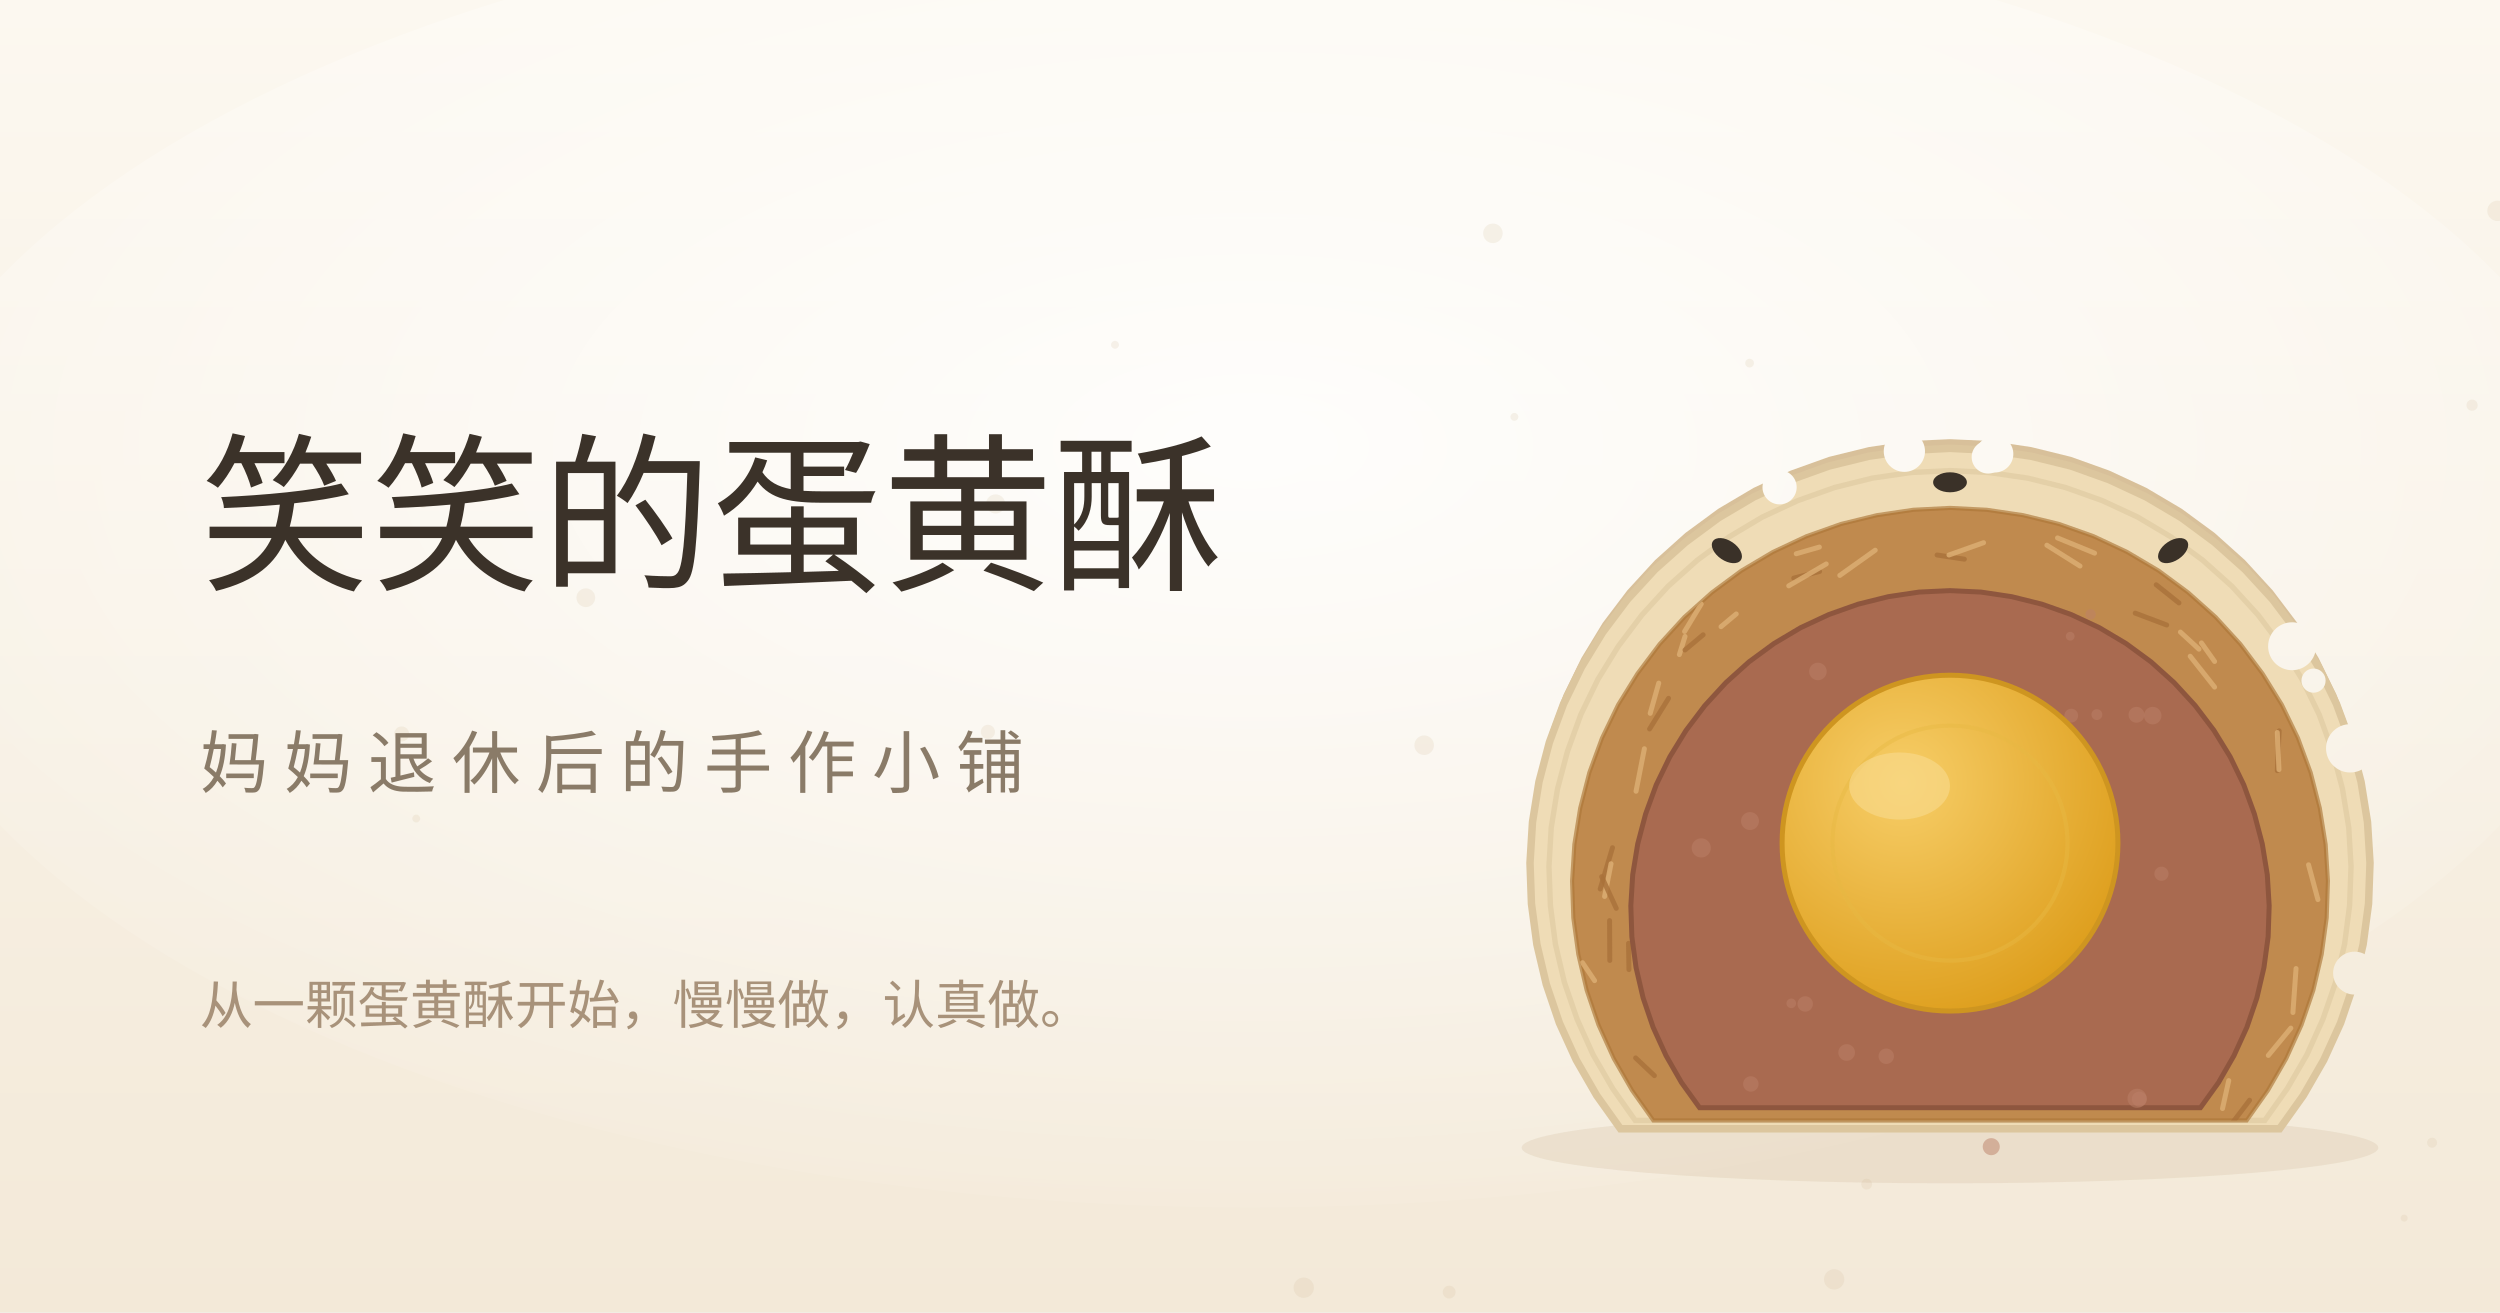
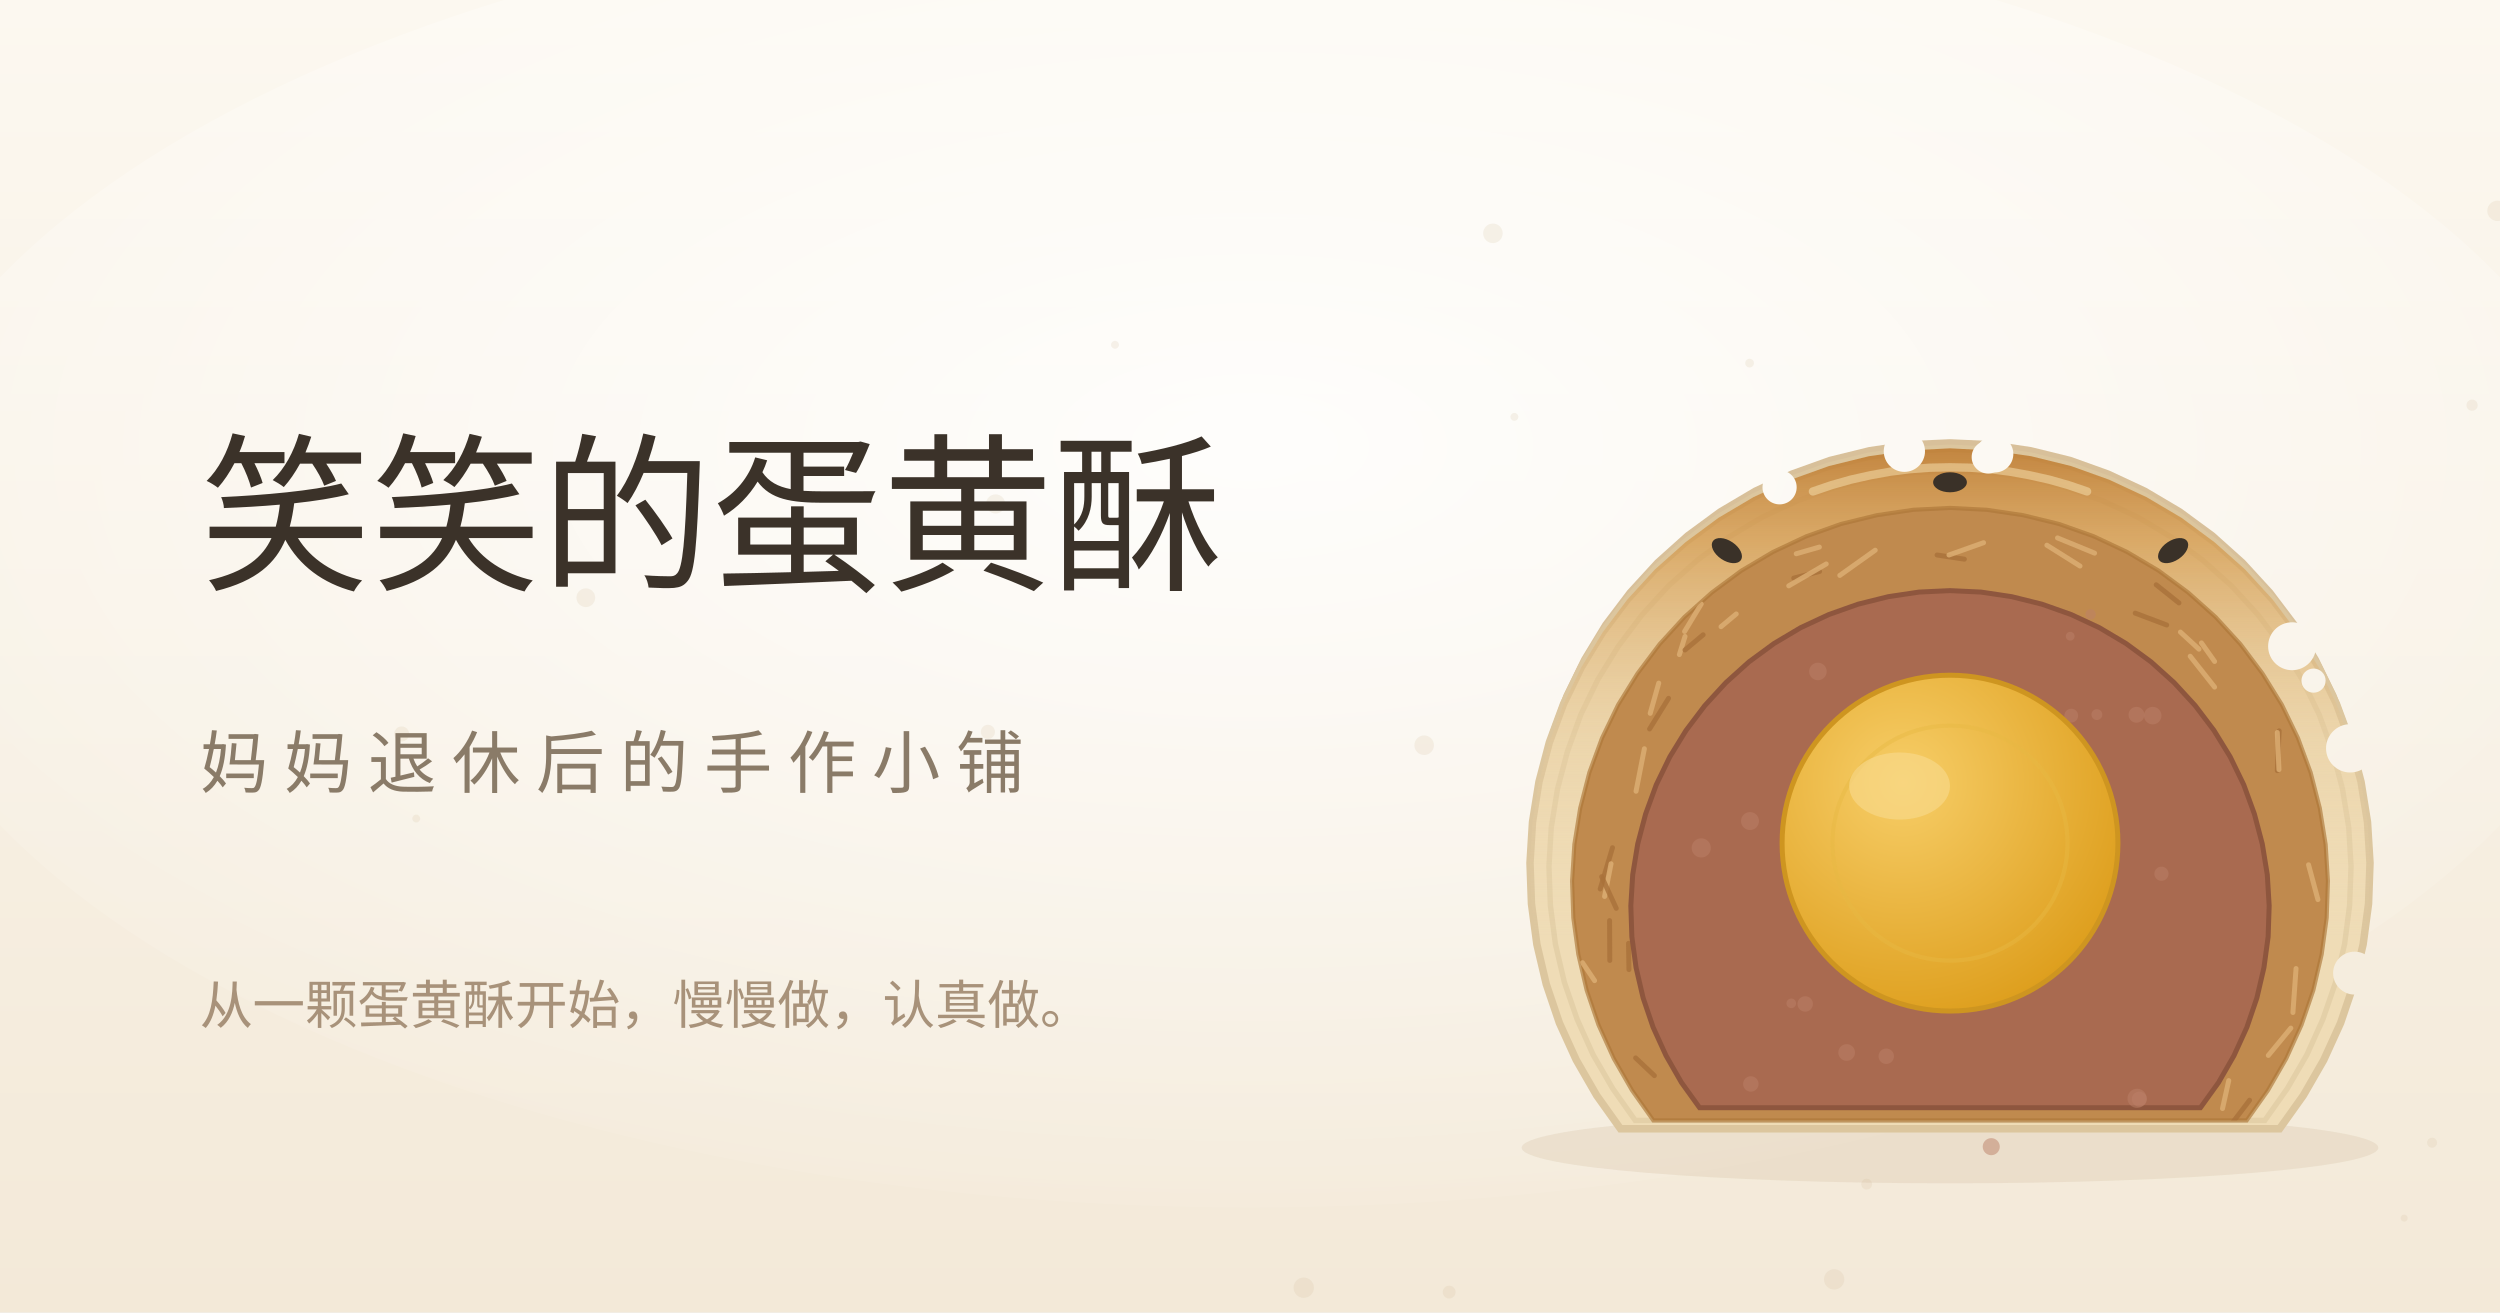
<svg xmlns="http://www.w3.org/2000/svg" viewBox="0 0 1200 630" width="1200" height="630" role="img" aria-label="占位图">
  <defs>
    <linearGradient id="bg" x1="0" y1="0" x2="0" y2="1">
      <stop offset="0" stop-color="#FCF8F0" />
      <stop offset="1" stop-color="#F3E9D8" />
    </linearGradient>
    <radialGradient id="glow" cx="50%" cy="42%" r="62%">
      <stop offset="0" stop-color="#FFFFFF" stop-opacity="0.85" />
      <stop offset="1" stop-color="#FFFFFF" stop-opacity="0" />
    </radialGradient>
    <radialGradient id="yolk" cx="36%" cy="32%" r="72%">
      <stop offset="0" stop-color="#F7CE68" />
      <stop offset="1" stop-color="#DE9F1E" />
    </radialGradient>
    <radialGradient id="wash" cx="40%" cy="34%" r="70%">
      <stop offset="0" stop-color="#E9BE84" stop-opacity="0.95" />
      <stop offset="1" stop-color="#D9A75E" stop-opacity="0.75" />
    </radialGradient>
  </defs>
  <rect width="1200" height="630" fill="url(#bg)" />
  <ellipse cx="600" cy="264.6" rx="660" ry="315" fill="url(#glow)" />
  <circle cx="209.3" cy="267.2" r="2.8" fill="#C9B48F" opacity="0.16" />
  <circle cx="281.2" cy="286.9" r="4.5" fill="#C9B48F" opacity="0.16" />
  <circle cx="683.6" cy="357.7" r="4.7" fill="#C9B48F" opacity="0.16" />
  <circle cx="716.6" cy="112" r="4.7" fill="#C9B48F" opacity="0.16" />
  <circle cx="880.1" cy="442.4" r="2.7" fill="#C9B48F" opacity="0.16" />
  <circle cx="474.2" cy="351.3" r="3.4" fill="#C9B48F" opacity="0.16" />
  <circle cx="1198.8" cy="101.2" r="4.9" fill="#C9B48F" opacity="0.16" />
  <circle cx="1154" cy="584.7" r="1.7" fill="#C9B48F" opacity="0.16" />
  <circle cx="839.8" cy="174.3" r="2.1" fill="#C9B48F" opacity="0.16" />
  <circle cx="756.1" cy="392.4" r="4.1" fill="#C9B48F" opacity="0.16" />
  <circle cx="203" cy="241.5" r="2.3" fill="#C9B48F" opacity="0.16" />
  <circle cx="880.4" cy="614.1" r="4.9" fill="#C9B48F" opacity="0.16" />
  <circle cx="888.4" cy="512.8" r="3.2" fill="#C9B48F" opacity="0.16" />
  <circle cx="726.9" cy="200.1" r="1.9" fill="#C9B48F" opacity="0.16" />
  <circle cx="896" cy="568.4" r="2.6" fill="#C9B48F" opacity="0.16" />
  <circle cx="695.6" cy="620.2" r="3.1" fill="#C9B48F" opacity="0.16" />
  <circle cx="625.8" cy="618.1" r="4.9" fill="#C9B48F" opacity="0.16" />
  <circle cx="1186.6" cy="194.5" r="2.7" fill="#C9B48F" opacity="0.16" />
  <circle cx="477.9" cy="241.9" r="4.6" fill="#C9B48F" opacity="0.16" />
  <circle cx="199.8" cy="392.9" r="1.9" fill="#C9B48F" opacity="0.16" />
  <circle cx="852.2" cy="280" r="2.8" fill="#C9B48F" opacity="0.16" />
  <circle cx="535.2" cy="165.5" r="1.9" fill="#C9B48F" opacity="0.16" />
  <circle cx="948.7" cy="312.2" r="3.9" fill="#C9B48F" opacity="0.16" />
  <circle cx="192.8" cy="352.3" r="3.6" fill="#C9B48F" opacity="0.16" />
  <circle cx="1167.4" cy="548.5" r="2.4" fill="#C9B48F" opacity="0.16" />
  <circle cx="772.6" cy="533.3" r="1.6" fill="#C9B48F" opacity="0.16" />
  <g>
    <g>
      <defs>
        <mask id="nib-936-542-202" maskUnits="userSpaceOnUse" x="653.8" y="118.4" width="564.5" height="564.5">
          <rect x="653.8" y="118.4" width="564.5" height="564.5" fill="#fff" />
          <circle cx="854.2" cy="233.9" r="8.2" fill="#000" />
          <circle cx="954.3" cy="219.4" r="7.9" fill="#000" />
          <circle cx="957.5" cy="217.9" r="8.9" fill="#000" />
          <circle cx="1110.5" cy="326.7" r="5.8" fill="#000" />
          <circle cx="1100.2" cy="310.2" r="11.5" fill="#000" />
          <circle cx="1128.1" cy="359.2" r="11.6" fill="#000" />
          <circle cx="914.1" cy="216.6" r="9.9" fill="#000" />
          <circle cx="1130.2" cy="467.1" r="10.3" fill="#000" />
        </mask>
      </defs>
      <ellipse cx="936" cy="550.9" rx="205.6" ry="17.1" fill="#B79B73" opacity="0.16" />
      <g mask="url(#nib-936-542-202)">
        <path d="M 777.8 537.4 L 766.4 521.4 L 756.6 504.4 L 748.5 486.5 L 742.2 467.9 L 737.7 448.8 L 735.1 429.4 L 734.4 409.8 L 735.6 390.2 L 738.7 370.8 L 743.7 351.8 L 750.5 333.4 L 759.1 315.8 L 769.3 299 L 781.1 283.4 L 794.4 268.9 L 809 255.8 L 824.8 244.2 L 841.7 234.2 L 859.5 225.9 L 877.9 219.3 L 897 214.6 L 916.4 211.7 L 936 210.8 L 955.6 211.7 L 975 214.6 L 994.1 219.3 L 1012.5 225.9 L 1030.3 234.2 L 1047.2 244.2 L 1063 255.8 L 1077.6 268.9 L 1090.9 283.4 L 1102.7 299 L 1112.9 315.8 L 1121.5 333.4 L 1128.3 351.8 L 1133.3 370.8 L 1136.4 390.2 L 1137.6 409.8 L 1136.9 429.4 L 1134.3 448.8 L 1129.8 467.9 L 1123.5 486.5 L 1115.4 504.4 L 1105.6 521.4 L 1094.2 537.4 Z" fill="#D8C09A" />
        <path d="M 777.8 541.8 L 766.4 525.8 L 756.6 508.8 L 748.5 491 L 742.2 472.4 L 737.7 453.3 L 735.1 433.8 L 734.4 414.2 L 735.6 394.6 L 738.7 375.3 L 743.7 356.3 L 750.5 337.9 L 759.1 320.2 L 769.3 303.5 L 781.1 287.8 L 794.4 273.3 L 809 260.3 L 824.8 248.6 L 841.7 238.6 L 859.5 230.3 L 877.9 223.7 L 897 219 L 916.4 216.2 L 936 215.2 L 955.6 216.2 L 975 219 L 994.1 223.7 L 1012.5 230.3 L 1030.3 238.6 L 1047.2 248.6 L 1063 260.3 L 1077.6 273.3 L 1090.9 287.8 L 1102.7 303.5 L 1112.9 320.2 L 1121.5 337.9 L 1128.3 356.3 L 1133.3 375.3 L 1136.4 394.6 L 1137.6 414.2 L 1136.9 433.8 L 1134.3 453.3 L 1129.8 472.4 L 1123.5 491 L 1115.4 508.8 L 1105.6 525.8 L 1094.2 541.8 Z" fill="#EFDCB6" stroke="#DCC69E" stroke-width="3.6" />
        <path d="M 784.9 537.8 L 774.1 522.5 L 764.7 506.3 L 757 489.2 L 750.9 471.5 L 746.6 453.2 L 744.2 434.7 L 743.5 415.9 L 744.6 397.2 L 747.6 378.7 L 752.4 360.6 L 758.8 343 L 767 326.1 L 776.8 310.2 L 788.1 295.2 L 800.7 281.4 L 814.7 268.9 L 829.8 257.8 L 845.9 248.2 L 862.9 240.3 L 880.6 234 L 898.7 229.5 L 917.3 226.8 L 936 225.9 L 954.7 226.8 L 973.3 229.5 L 991.4 234 L 1009.1 240.3 L 1026.1 248.2 L 1042.2 257.8 L 1057.3 268.9 L 1071.3 281.4 L 1083.9 295.2 L 1095.2 310.2 L 1105 326.1 L 1113.2 343 L 1119.6 360.6 L 1124.4 378.7 L 1127.4 397.2 L 1128.5 415.9 L 1127.8 434.7 L 1125.4 453.2 L 1121.1 471.5 L 1115 489.2 L 1107.3 506.3 L 1097.9 522.5 L 1087.1 537.8 Z" fill="none" stroke="#E4D0A8" stroke-width="2.6" />
+         <linearGradient id="wash-936-542-202" gradientUnits="userSpaceOnUse" x1="0" y1="215.2" x2="0" y2="541.8">
+           <stop offset="0" stop-color="#BE7C33" stop-opacity="0.9" />
+           <stop offset="0.14" stop-color="#D2974A" stop-opacity="0.72" />
+           <stop offset="0.42" stop-color="#E6C795" stop-opacity="0.34" />
+           <stop offset="0.72" stop-color="#EFDCB6" stop-opacity="0" />
+         </linearGradient>
+         <path d="M 777.8 541.8 L 766.4 525.8 L 756.6 508.8 L 748.5 491 L 742.2 472.4 L 737.7 453.3 L 735.1 433.8 L 734.4 414.2 L 735.6 394.6 L 738.7 375.3 L 743.7 356.3 L 750.5 337.9 L 759.1 320.2 L 769.3 303.5 L 781.1 287.8 L 794.4 273.3 L 809 260.3 L 824.8 248.6 L 841.7 238.6 L 859.5 230.3 L 877.9 223.7 L 897 219 L 916.4 216.2 L 936 215.2 L 955.6 216.2 L 975 219 L 994.1 223.7 L 1012.5 230.3 L 1030.3 238.6 L 1047.2 248.6 L 1063 260.3 L 1077.6 273.3 L 1090.9 287.8 L 1102.7 303.5 L 1112.9 320.2 L 1121.5 337.9 L 1128.3 356.3 L 1133.3 375.3 L 1136.4 394.6 L 1137.6 414.2 L 1136.9 433.8 L 1134.3 453.3 L 1129.8 472.4 L 1123.5 491 L 1115.4 508.8 L 1105.6 525.8 L 1094.2 541.8 Z" fill="url(#wash-936-542-202)" />
+         <path d="M 870.2 235.9 L 879.3 232.8 L 888.5 230.2 L 897.9 228.1 L 907.3 226.4 L 916.8 225.2 L 926.4 224.5 L 936 224.3 L 945.6 224.5 L 955.2 225.2 L 964.7 226.4 L 974.1 228.1 L 983.5 230.2 L 992.7 232.8 L 1001.8 235.9" fill="none" stroke="#F7E3B4" stroke-width="4" stroke-linecap="round" opacity="0.5" />
        <clipPath id="floss-936-542-202">
          <path d="M 793.6 537.8 L 783.4 523.4 L 774.6 508.1 L 767.3 492 L 761.6 475.3 L 757.6 458.1 L 755.2 440.6 L 754.6 422.9 L 755.7 405.3 L 758.5 387.9 L 762.9 370.8 L 769 354.2 L 776.7 338.3 L 786 323.3 L 796.6 309.2 L 808.5 296.2 L 821.7 284.4 L 835.9 273.9 L 851.1 264.9 L 867.1 257.4 L 883.7 251.5 L 900.9 247.3 L 918.4 244.7 L 936 243.8 L 953.6 244.7 L 971.1 247.3 L 988.3 251.5 L 1004.9 257.4 L 1020.9 264.9 L 1036.1 273.9 L 1050.3 284.4 L 1063.5 296.2 L 1075.4 309.2 L 1086 323.3 L 1095.3 338.3 L 1103 354.2 L 1109.1 370.8 L 1113.5 387.9 L 1116.3 405.3 L 1117.4 422.9 L 1116.8 440.6 L 1114.4 458.1 L 1110.4 475.3 L 1104.7 492 L 1097.4 508.1 L 1088.6 523.4 L 1078.4 537.8 Z" />
        </clipPath>
        <path d="M 793.6 537.8 L 783.4 523.4 L 774.6 508.1 L 767.3 492 L 761.6 475.3 L 757.6 458.1 L 755.2 440.6 L 754.6 422.9 L 755.7 405.3 L 758.5 387.9 L 762.9 370.8 L 769 354.2 L 776.7 338.3 L 786 323.3 L 796.6 309.2 L 808.5 296.2 L 821.7 284.4 L 835.9 273.9 L 851.1 264.9 L 867.1 257.4 L 883.7 251.5 L 900.9 247.3 L 918.4 244.7 L 936 243.8 L 953.6 244.7 L 971.1 247.3 L 988.3 251.5 L 1004.9 257.4 L 1020.9 264.9 L 1036.1 273.9 L 1050.3 284.4 L 1063.5 296.2 L 1075.4 309.2 L 1086 323.3 L 1095.3 338.3 L 1103 354.2 L 1109.1 370.8 L 1113.5 387.9 L 1116.3 405.3 L 1117.4 422.9 L 1116.8 440.6 L 1114.4 458.1 L 1110.4 475.3 L 1104.7 492 L 1097.4 508.1 L 1088.6 523.4 L 1078.4 537.8 Z" fill="#C08A4E" />
        <path d="M 793.6 537.8 L 783.4 523.4 L 774.6 508.1 L 767.3 492 L 761.6 475.3 L 757.6 458.1 L 755.2 440.6 L 754.6 422.9 L 755.7 405.3 L 758.5 387.9 L 762.9 370.8 L 769 354.2 L 776.7 338.3 L 786 323.3 L 796.6 309.2 L 808.5 296.2 L 821.7 284.4 L 835.9 273.9 L 851.1 264.9 L 867.1 257.4 L 883.7 251.5 L 900.9 247.3 L 918.4 244.7 L 936 243.8 L 953.6 244.7 L 971.1 247.3 L 988.3 251.5 L 1004.9 257.4 L 1020.9 264.9 L 1036.1 273.9 L 1050.3 284.4 L 1063.5 296.2 L 1075.4 309.2 L 1086 323.3 L 1095.3 338.3 L 1103 354.2 L 1109.1 370.8 L 1113.5 387.9 L 1116.3 405.3 L 1117.4 422.9 L 1116.8 440.6 L 1114.4 458.1 L 1110.4 475.3 L 1104.7 492 L 1097.4 508.1 L 1088.6 523.4 L 1078.4 537.8 Z" fill="none" stroke="#AC7638" stroke-width="2" opacity="0.65" />
        <g clip-path="url(#floss-936-542-202)">
          <line x1="982.5" y1="261.7" x2="998.4" y2="271.7" stroke="#DDAF74" stroke-width="2.4" stroke-linecap="round" opacity="0.8" />
          <line x1="806.1" y1="314.2" x2="808.8" y2="305.5" stroke="#DDAF74" stroke-width="2.4" stroke-linecap="round" opacity="0.8" />
          <line x1="907.8" y1="590.5" x2="892.9" y2="579.8" stroke="#A9713A" stroke-width="2.4" stroke-linecap="round" opacity="0.8" />
          <line x1="1079.8" y1="528.1" x2="1068.1" y2="543.5" stroke="#A9713A" stroke-width="2.4" stroke-linecap="round" opacity="0.8" />
          <line x1="1062.2" y1="540.7" x2="1050.9" y2="548.6" stroke="#DDAF74" stroke-width="2.4" stroke-linecap="round" opacity="0.8" />
          <line x1="965.5" y1="595.5" x2="955.7" y2="595.1" stroke="#A9713A" stroke-width="2.4" stroke-linecap="round" opacity="0.8" />
          <line x1="1094" y1="350.8" x2="1093.1" y2="369.9" stroke="#A9713A" stroke-width="2.4" stroke-linecap="round" opacity="0.8" />
          <line x1="1035" y1="280.7" x2="1045.9" y2="289.4" stroke="#A9713A" stroke-width="2.4" stroke-linecap="round" opacity="0.8" />
          <line x1="929.8" y1="266.4" x2="942.9" y2="268.4" stroke="#A9713A" stroke-width="2.4" stroke-linecap="round" opacity="0.8" />
          <line x1="819.1" y1="552.8" x2="804.4" y2="540.4" stroke="#A9713A" stroke-width="2.4" stroke-linecap="round" opacity="0.8" />
          <line x1="1056.7" y1="308.6" x2="1063" y2="317.5" stroke="#DDAF74" stroke-width="2.4" stroke-linecap="round" opacity="0.8" />
          <line x1="1093.1" y1="351.6" x2="1093.9" y2="369.4" stroke="#DDAF74" stroke-width="2.4" stroke-linecap="round" opacity="0.8" />
          <line x1="768.1" y1="426.7" x2="774" y2="406.9" stroke="#A9713A" stroke-width="2.4" stroke-linecap="round" opacity="0.8" />
          <line x1="891.3" y1="587.5" x2="873.9" y2="589.1" stroke="#A9713A" stroke-width="2.4" stroke-linecap="round" opacity="0.8" />
          <line x1="1046.6" y1="303.4" x2="1055.5" y2="311.6" stroke="#DDAF74" stroke-width="2.4" stroke-linecap="round" opacity="0.8" />
          <line x1="794.1" y1="516.3" x2="785.1" y2="507.8" stroke="#A9713A" stroke-width="2.4" stroke-linecap="round" opacity="0.8" />
          <line x1="1004.9" y1="579.3" x2="994.4" y2="579.9" stroke="#A9713A" stroke-width="2.4" stroke-linecap="round" opacity="0.8" />
          <line x1="826.1" y1="300.8" x2="833.4" y2="294.7" stroke="#DDAF74" stroke-width="2.4" stroke-linecap="round" opacity="0.8" />
          <line x1="1016.5" y1="575" x2="997.5" y2="579" stroke="#A9713A" stroke-width="2.4" stroke-linecap="round" opacity="0.8" />
          <line x1="808.6" y1="303.1" x2="816.6" y2="289.9" stroke="#DDAF74" stroke-width="2.4" stroke-linecap="round" opacity="0.8" />
          <line x1="866.3" y1="585" x2="855.5" y2="584.6" stroke="#A9713A" stroke-width="2.4" stroke-linecap="round" opacity="0.8" />
          <line x1="1051.3" y1="315" x2="1063" y2="329.8" stroke="#DDAF74" stroke-width="2.4" stroke-linecap="round" opacity="0.8" />
          <line x1="883.1" y1="276.2" x2="900.1" y2="264.1" stroke="#DDAF74" stroke-width="2.4" stroke-linecap="round" opacity="0.8" />
          <line x1="1108.1" y1="415.1" x2="1112.6" y2="431.8" stroke="#DDAF74" stroke-width="2.4" stroke-linecap="round" opacity="0.8" />
          <line x1="808.8" y1="312" x2="817.5" y2="304.7" stroke="#A9713A" stroke-width="2.4" stroke-linecap="round" opacity="0.8" />
          <line x1="770.2" y1="430.3" x2="773.3" y2="414.6" stroke="#DDAF74" stroke-width="2.4" stroke-linecap="round" opacity="0.8" />
          <line x1="935.5" y1="266.4" x2="952.1" y2="260.5" stroke="#DDAF74" stroke-width="2.4" stroke-linecap="round" opacity="0.8" />
          <line x1="765.4" y1="470.7" x2="759.6" y2="462.1" stroke="#DDAF74" stroke-width="2.4" stroke-linecap="round" opacity="0.8" />
          <line x1="1069.8" y1="518.7" x2="1066.8" y2="532.1" stroke="#DDAF74" stroke-width="2.4" stroke-linecap="round" opacity="0.8" />
          <line x1="861" y1="277.5" x2="873.4" y2="274.3" stroke="#A9713A" stroke-width="2.4" stroke-linecap="round" opacity="0.8" />
          <line x1="775.8" y1="436" x2="768.8" y2="420.8" stroke="#A9713A" stroke-width="2.4" stroke-linecap="round" opacity="0.8" />
          <line x1="792.1" y1="342.4" x2="796.2" y2="327.9" stroke="#DDAF74" stroke-width="2.4" stroke-linecap="round" opacity="0.8" />
          <line x1="1024.9" y1="294.3" x2="1040" y2="300" stroke="#A9713A" stroke-width="2.4" stroke-linecap="round" opacity="0.8" />
          <line x1="987.6" y1="258.2" x2="1005.4" y2="265.5" stroke="#DDAF74" stroke-width="2.4" stroke-linecap="round" opacity="0.8" />
          <line x1="1102.1" y1="464.9" x2="1100.6" y2="486" stroke="#DDAF74" stroke-width="2.4" stroke-linecap="round" opacity="0.8" />
          <line x1="834.6" y1="569.1" x2="822.8" y2="557.8" stroke="#DDAF74" stroke-width="2.4" stroke-linecap="round" opacity="0.8" />
          <line x1="772.7" y1="461" x2="772.6" y2="441.9" stroke="#A9713A" stroke-width="2.4" stroke-linecap="round" opacity="0.8" />
          <line x1="785.3" y1="379.8" x2="789.3" y2="359.4" stroke="#DDAF74" stroke-width="2.4" stroke-linecap="round" opacity="0.8" />
          <line x1="920.7" y1="585.7" x2="906.6" y2="589.3" stroke="#A9713A" stroke-width="2.4" stroke-linecap="round" opacity="0.8" />
          <line x1="791.8" y1="349.9" x2="800.9" y2="335.2" stroke="#A9713A" stroke-width="2.4" stroke-linecap="round" opacity="0.8" />
          <line x1="993.1" y1="589.9" x2="978.9" y2="594.7" stroke="#A9713A" stroke-width="2.4" stroke-linecap="round" opacity="0.8" />
          <line x1="862.2" y1="265.8" x2="873.3" y2="262.6" stroke="#DDAF74" stroke-width="2.4" stroke-linecap="round" opacity="0.8" />
          <line x1="972.9" y1="586" x2="959.7" y2="592.7" stroke="#DDAF74" stroke-width="2.4" stroke-linecap="round" opacity="0.8" />
          <line x1="1099.6" y1="493.5" x2="1088.8" y2="506.6" stroke="#DDAF74" stroke-width="2.4" stroke-linecap="round" opacity="0.8" />
          <line x1="858.6" y1="281.2" x2="876.6" y2="270.7" stroke="#DDAF74" stroke-width="2.4" stroke-linecap="round" opacity="0.8" />
          <line x1="781.9" y1="465.4" x2="781.7" y2="452.8" stroke="#A9713A" stroke-width="2.4" stroke-linecap="round" opacity="0.8" />
        </g>
        <path d="M 815.8 531.7 L 807.1 519.6 L 799.7 506.7 L 793.5 493.1 L 788.7 479 L 785.3 464.4 L 783.3 449.7 L 782.8 434.8 L 783.7 419.9 L 786.1 405.1 L 789.9 390.7 L 795 376.7 L 801.5 363.3 L 809.3 350.6 L 818.3 338.7 L 828.4 327.7 L 839.5 317.7 L 851.5 308.9 L 864.3 301.3 L 877.8 295 L 891.9 290 L 906.4 286.4 L 921.1 284.2 L 936 283.5 L 950.9 284.2 L 965.6 286.4 L 980.1 290 L 994.2 295 L 1007.7 301.3 L 1020.5 308.9 L 1032.5 317.7 L 1043.6 327.7 L 1053.7 338.7 L 1062.7 350.6 L 1070.5 363.3 L 1077 376.7 L 1082.1 390.7 L 1085.9 405.1 L 1088.3 419.9 L 1089.2 434.8 L 1088.7 449.7 L 1086.7 464.4 L 1083.3 479 L 1078.5 493.1 L 1072.3 506.7 L 1064.9 519.6 L 1056.2 531.7 Z" fill="#A96A50" stroke="#8E563E" stroke-width="2.4" />
        <circle cx="1003.5" cy="294.9" r="2.5" fill="#BC8067" opacity="0.5" />
        <circle cx="816.6" cy="407" r="4.6" fill="#BC8067" opacity="0.5" />
        <circle cx="859.8" cy="481.6" r="2.3" fill="#BC8067" opacity="0.5" />
        <circle cx="1006.5" cy="343" r="2.6" fill="#BC8067" opacity="0.5" />
        <circle cx="866.5" cy="481.9" r="3.7" fill="#BC8067" opacity="0.5" />
        <circle cx="886.4" cy="505.2" r="4" fill="#BC8067" opacity="0.5" />
        <circle cx="1025.8" cy="527.2" r="4.6" fill="#BC8067" opacity="0.5" />
        <circle cx="955.8" cy="550.4" r="4.1" fill="#BC8067" opacity="0.5" />
        <circle cx="1037.5" cy="419.4" r="3.4" fill="#BC8067" opacity="0.5" />
        <circle cx="1025.5" cy="343.1" r="3.8" fill="#BC8067" opacity="0.5" />
        <circle cx="905.4" cy="507" r="3.7" fill="#BC8067" opacity="0.5" />
        <circle cx="872.6" cy="322.3" r="4.2" fill="#BC8067" opacity="0.5" />
        <circle cx="840.4" cy="520.3" r="3.7" fill="#BC8067" opacity="0.5" />
        <circle cx="994.2" cy="343.5" r="3.3" fill="#BC8067" opacity="0.5" />
        <circle cx="840" cy="394.1" r="4.3" fill="#BC8067" opacity="0.5" />
        <circle cx="993.7" cy="305.4" r="2.1" fill="#BC8067" opacity="0.5" />
        <circle cx="1026.9" cy="527.6" r="3.6" fill="#BC8067" opacity="0.5" />
        <circle cx="1033.3" cy="343.5" r="4.2" fill="#BC8067" opacity="0.5" />
        <circle cx="936" cy="404.7" r="80.6" fill="url(#yolk)" stroke="#CE9520" stroke-width="2.4" />
        <circle cx="936" cy="404.7" r="56.4" fill="none" stroke="#E7B843" stroke-width="2" opacity="0.45" />
        <ellipse cx="911.8" cy="377.3" rx="24.2" ry="16.1" fill="#F8DA8E" opacity="0.6" />
        <ellipse cx="1043.1" cy="264.3" rx="8.1" ry="4.8" transform="rotate(-34 1043.1 264.3)" fill="#3A3128" />
        <ellipse cx="936" cy="231.5" rx="8.1" ry="4.8" transform="rotate(0 936 231.5)" fill="#3A3128" />
        <ellipse cx="828.9" cy="264.3" rx="8.1" ry="4.8" transform="rotate(34 828.9 264.3)" fill="#3A3128" />
      </g>
    </g>
    <text x="96" y="277.2" font-family="'Songti SC','Source Han Serif SC','Noto Serif SC',Georgia,serif" font-size="81.9" fill="#3B3229">笑笑的蛋黄酥</text>
    <text x="96" y="378" font-family="'PingFang SC','Hiragino Sans GB','Microsoft YaHei','Noto Sans SC',sans-serif" font-size="32.76" letter-spacing="7.56" fill="#8A7B68">妈妈退休后的手作小铺</text>
    <text x="96" y="491.4" font-family="'PingFang SC','Hiragino Sans GB','Microsoft YaHei','Noto Sans SC',sans-serif" font-size="25.2" fill="#A8927A">从一颗蛋黄酥开始，慢慢做，认真做。</text>
  </g>
</svg>
